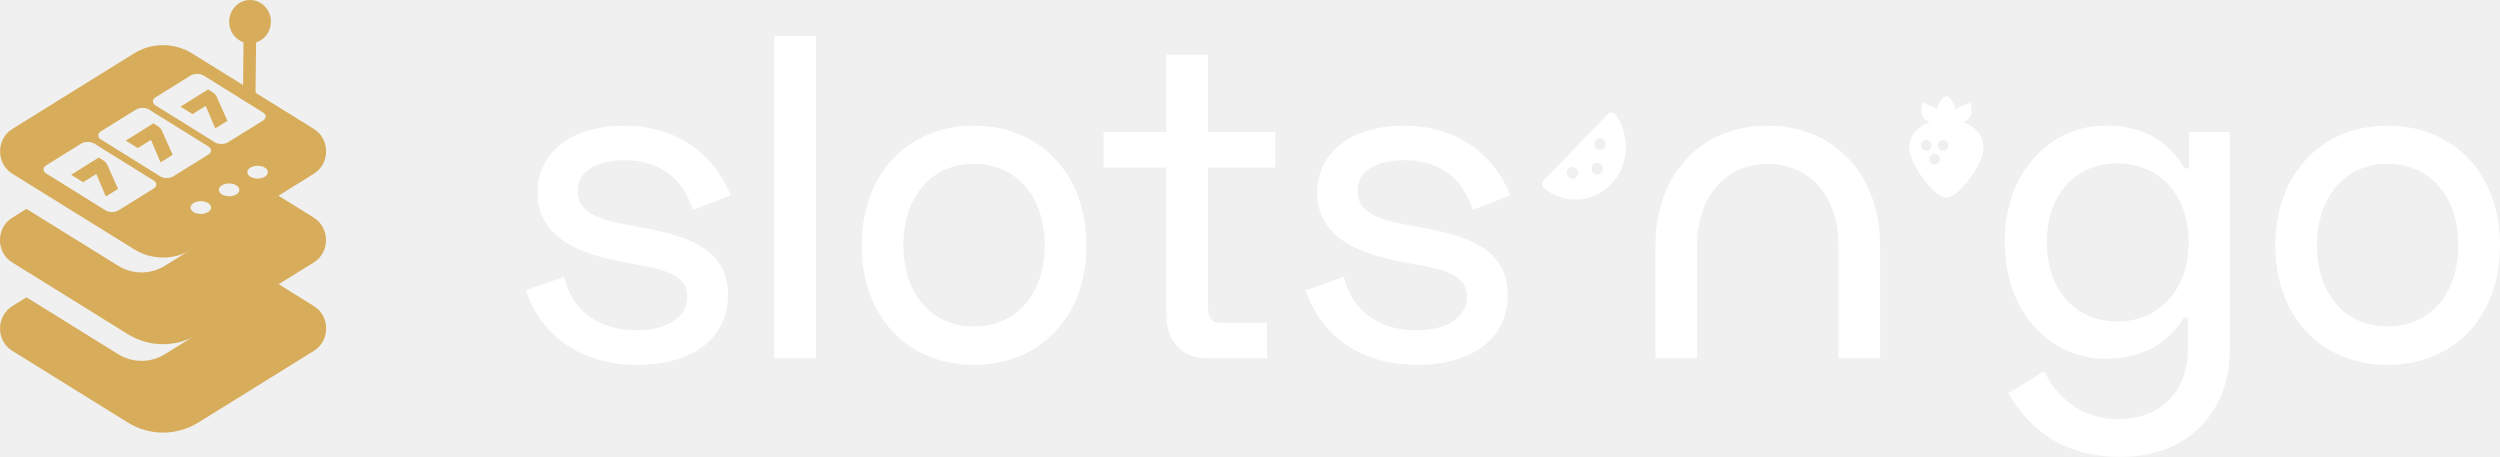
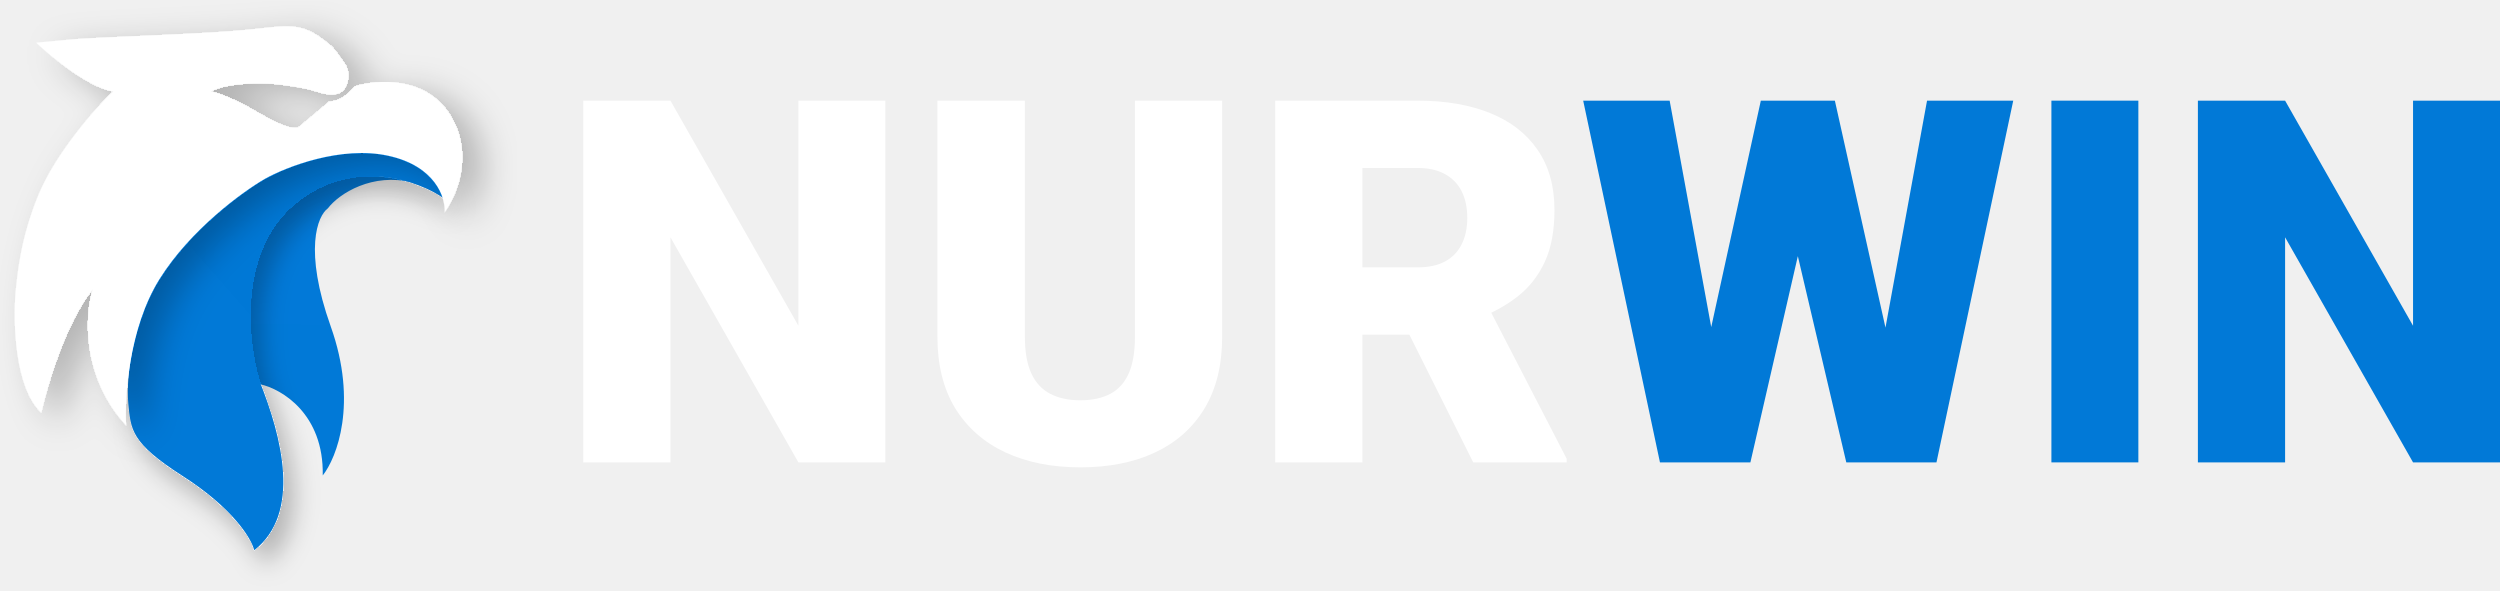
- <svg xmlns="http://www.w3.org/2000/svg" width="197" height="36" viewBox="0 0 197 36" fill="none">
-   <g id="logo" clip-path="url(#clip0_574_1199)">
-     <path id="Vector" d="M49.161 9.901C53.176 9.901 56.179 11.969 57.576 15.383L54.607 16.545C53.63 13.533 51.428 12.624 49.196 12.624C46.963 12.624 45.529 13.497 45.529 15.057C45.529 16.617 46.856 17.236 49.23 17.672L50.696 17.962C54.363 18.617 57.362 19.705 57.362 23.226C57.362 26.747 54.466 28.747 50.242 28.747C46.017 28.747 42.701 26.679 41.445 22.864L44.449 21.812C45.216 24.901 47.627 26.024 50.173 26.024C52.718 26.024 54.153 24.897 54.153 23.408C54.153 21.809 52.756 21.301 50.242 20.868L48.742 20.578C45.075 19.852 42.353 18.399 42.353 15.168C42.353 11.937 45.147 9.904 49.161 9.904V9.901Z" fill="white" />
-     <path id="Vector_2" d="M110.608 9.901C114.622 9.901 117.625 11.969 119.022 15.383L116.053 16.545C115.076 13.533 112.875 12.624 110.642 12.624C108.409 12.624 106.975 13.497 106.975 15.057C106.975 16.617 108.303 17.236 110.676 17.672L112.142 17.962C115.809 18.617 118.809 19.705 118.809 23.226C118.809 26.747 115.912 28.747 111.688 28.747C107.463 28.747 104.147 26.679 102.892 22.864L105.895 21.812C106.662 24.901 109.07 26.024 111.619 26.024C114.168 26.024 115.599 24.897 115.599 23.408C115.599 21.809 114.202 21.301 111.688 20.868L110.188 20.578C106.521 19.852 103.8 18.399 103.8 15.168C103.8 11.937 106.593 9.904 110.608 9.904V9.901Z" fill="white" />
-     <path id="Vector_3" d="M64.307 28.232H61.025V2.82H64.307V28.232Z" fill="white" />
-     <path id="Vector_4" d="M76.737 9.901C81.904 9.901 85.606 13.64 85.606 19.344C85.606 25.047 81.904 28.747 76.737 28.747C71.57 28.747 67.903 25.008 67.903 19.344C67.903 13.679 71.57 9.901 76.737 9.901ZM76.737 25.723C80.053 25.723 82.324 23.219 82.324 19.333C82.324 15.447 80.053 12.906 76.737 12.906C73.421 12.906 71.185 15.486 71.185 19.333C71.185 23.179 73.418 25.723 76.737 25.723Z" fill="white" />
-     <path id="Vector_5" d="M86.957 10.409H91.914V4.308H95.196V10.409H100.504V13.203H95.196V24.346C95.196 25.072 95.547 25.437 96.173 25.437H99.84V28.232H95.093C93.173 28.232 91.914 26.926 91.914 24.89V13.203H86.957V10.409Z" fill="white" />
-     <path id="Vector_6" d="M175.71 10.409V27.541C175.71 32.443 172.429 36.004 167.121 36.004C162.511 36.004 159.928 33.789 158.252 30.991L161.08 29.248C162.057 31.245 163.942 33.027 166.945 33.027C169.948 33.027 172.425 31.173 172.425 27.326V25.04H172.078C171.101 26.64 169.284 28.271 165.934 28.271C161.606 28.271 157.974 24.675 157.974 19.082C157.974 13.49 161.606 9.894 165.934 9.894C169.284 9.894 171.101 11.493 172.147 13.271H172.497V10.402H175.71V10.409ZM172.463 19.086C172.463 15.272 170.089 12.878 166.842 12.878C163.595 12.878 161.29 15.275 161.29 19.086C161.29 22.897 163.595 25.334 166.842 25.334C170.089 25.334 172.463 22.9 172.463 19.086Z" fill="white" />
-     <path id="Vector_7" d="M188.131 9.901C193.298 9.901 196.999 13.64 196.999 19.344C196.999 25.047 193.298 28.747 188.131 28.747C182.964 28.747 179.297 25.008 179.297 19.344C179.297 13.679 182.964 9.901 188.131 9.901ZM188.131 25.723C191.447 25.723 193.717 23.219 193.717 19.333C193.717 15.447 191.447 12.906 188.131 12.906C184.815 12.906 182.579 15.486 182.579 19.333C182.579 23.179 184.811 25.723 188.131 25.723Z" fill="white" />
-     <path id="Vector_8" d="M139.283 9.901C134.123 9.901 130.463 13.647 130.449 19.344V28.239H133.731V19.344C133.738 15.508 135.97 12.917 139.283 12.917C142.596 12.917 144.863 15.429 144.87 19.344V28.239H148.152V19.344C148.145 13.658 144.443 9.901 139.283 9.901Z" fill="white" />
-     <path id="Vector_9" d="M24.738 24.12L21.917 22.371L13 27.906C11.861 28.611 10.444 28.611 9.306 27.906L2.085 23.426L0.967 24.124C-0.32 24.922 -0.32 26.854 0.967 27.645L10.073 33.295C11.782 34.354 13.919 34.354 15.632 33.295L24.738 27.645C26.024 26.847 26.024 24.915 24.738 24.124V24.12Z" fill="#D7AD5C" />
-     <path id="Vector_10" d="M24.737 17.154L21.916 15.404L12.999 20.939C11.861 21.644 10.444 21.644 9.305 20.939L2.084 16.46L0.959 17.157C-0.324 17.955 -0.324 19.887 0.959 20.678L10.065 26.328C11.775 27.387 13.911 27.387 15.624 26.328L24.73 20.678C26.013 19.88 26.013 17.948 24.73 17.157H24.737V17.154Z" fill="#D7AD5C" />
-     <path id="Vector_11" d="M9.302 14.889L8.456 12.992C8.394 12.846 8.28 12.724 8.15 12.645L7.778 12.413L5.601 13.772L6.55 14.359L7.589 13.711L8.342 15.483L9.305 14.889H9.299H9.302Z" fill="#D7AD5C" />
-     <path id="Vector_12" d="M24.738 10.162L15.158 4.222C13.733 3.335 11.958 3.335 10.541 4.222L0.971 10.162C-0.316 10.96 -0.316 12.892 0.971 13.69L10.544 19.63C11.969 20.517 13.744 20.517 15.161 19.63L24.735 13.69C26.018 12.892 26.018 10.96 24.735 10.162H24.741H24.738ZM12.103 14.86L9.344 16.574C9.058 16.75 8.597 16.75 8.312 16.574L3.64 13.669C3.355 13.493 3.355 13.204 3.64 13.028L6.399 11.314C6.685 11.139 7.146 11.139 7.431 11.314L12.103 14.22C12.388 14.395 12.388 14.685 12.103 14.86ZM12.626 13.894L7.954 10.989C7.669 10.813 7.669 10.524 7.954 10.348L10.713 8.634C10.998 8.459 11.459 8.459 11.745 8.634L16.416 11.54C16.702 11.715 16.702 12.005 16.416 12.18L13.658 13.894C13.372 14.069 12.911 14.069 12.626 13.894ZM16.396 16.71C16.083 16.907 15.563 16.907 15.25 16.71C14.937 16.513 14.937 16.195 15.25 15.998C15.563 15.801 16.079 15.801 16.396 15.998C16.709 16.195 16.709 16.513 16.396 16.71ZM12.261 8.309C11.975 8.133 11.975 7.843 12.261 7.668L15.02 5.954C15.305 5.779 15.766 5.779 16.052 5.954L20.723 8.86C21.009 9.035 21.009 9.325 20.723 9.5L17.965 11.214C17.679 11.389 17.218 11.389 16.933 11.214L12.261 8.309ZM18.628 15.318C18.315 15.515 17.796 15.515 17.483 15.318C17.17 15.121 17.17 14.803 17.483 14.606C17.796 14.409 18.312 14.409 18.628 14.606C18.942 14.803 18.942 15.121 18.628 15.318ZM20.871 13.923C20.558 14.12 20.042 14.12 19.726 13.923C19.413 13.726 19.413 13.408 19.726 13.211C20.039 13.014 20.558 13.014 20.871 13.211C21.184 13.408 21.184 13.726 20.871 13.923Z" fill="#D7AD5C" />
-     <path id="Vector_13" d="M13.61 12.202L12.763 10.305C12.701 10.159 12.588 10.037 12.457 9.954L12.086 9.722L9.908 11.082L10.858 11.668L11.896 11.021L12.65 12.792L13.613 12.198H13.606L13.61 12.202Z" fill="#D7AD5C" />
-     <path id="Vector_14" d="M17.922 9.522L17.076 7.625C17.014 7.478 16.901 7.357 16.77 7.278L16.398 7.045L14.221 8.405L15.17 8.992L16.209 8.344L16.962 10.116L17.926 9.522H17.919H17.922Z" fill="#D7AD5C" />
-     <path id="Vector_15" d="M21.352 1.714C21.352 0.769 20.613 0 19.704 0C18.796 0 18.057 0.769 18.057 1.714C18.057 2.469 18.531 3.109 19.188 3.335L19.14 7.779H20.131L20.179 3.342C20.857 3.131 21.345 2.487 21.345 1.707L21.352 1.714Z" fill="#D7AD5C" />
-     <path id="Vector_16" d="M155.252 8.09C155.252 8.09 154.471 8.344 154.106 8.641C154.072 8.287 153.786 7.732 153.38 7.568C152.974 7.729 152.689 8.287 152.655 8.641C152.3 8.351 151.509 8.09 151.509 8.09C151.389 8.445 151.196 9.21 151.991 9.607C152.458 9.826 152.995 9.89 153.353 9.897H153.408C153.759 9.89 154.295 9.819 154.77 9.607C155.565 9.207 155.369 8.445 155.252 8.09Z" fill="white" />
-     <path id="Vector_17" d="M153.381 15.579C152.424 15.579 150.453 12.928 150.453 11.636C150.453 10.345 151.626 9.457 153.381 9.457C155.135 9.457 156.305 10.337 156.305 11.636C156.305 12.935 154.337 15.579 153.381 15.579ZM152.445 12.109C152.214 12.109 152.032 12.305 152.032 12.538C152.032 12.771 152.221 12.967 152.445 12.967C152.669 12.967 152.858 12.771 152.858 12.538C152.858 12.305 152.669 12.109 152.445 12.109ZM151.781 11.017C151.55 11.017 151.368 11.214 151.368 11.447C151.368 11.679 151.557 11.876 151.781 11.876C152.005 11.876 152.194 11.679 152.194 11.447C152.194 11.214 152.005 11.017 151.781 11.017ZM153.116 11.017C152.885 11.017 152.703 11.214 152.703 11.447C152.703 11.679 152.892 11.876 153.116 11.876C153.339 11.876 153.529 11.679 153.529 11.447C153.529 11.214 153.339 11.017 153.116 11.017Z" fill="white" />
-     <path id="Vector_18" d="M124.153 15.73C123.238 15.73 122.372 15.411 121.666 14.821C121.484 14.667 121.463 14.399 121.625 14.227L126.723 8.974C126.892 8.806 127.157 8.827 127.294 9.024C127.817 9.751 128.116 10.652 128.116 11.597C128.116 12.703 127.704 13.74 126.95 14.517C126.197 15.293 125.206 15.73 124.143 15.73H124.15H124.153ZM123.916 13.153C123.796 13.153 123.686 13.204 123.603 13.293C123.428 13.475 123.428 13.765 123.603 13.948C123.686 14.034 123.799 14.087 123.916 14.087C124.033 14.087 124.147 14.037 124.229 13.948C124.312 13.858 124.363 13.744 124.363 13.622C124.363 13.501 124.315 13.382 124.229 13.296C124.147 13.211 124.033 13.157 123.916 13.157V13.153ZM125.856 12.831C125.736 12.831 125.626 12.882 125.543 12.971C125.461 13.06 125.409 13.175 125.409 13.296C125.409 13.418 125.457 13.536 125.543 13.622C125.629 13.708 125.739 13.762 125.856 13.762C125.973 13.762 126.087 13.712 126.169 13.622C126.252 13.536 126.303 13.418 126.303 13.296C126.303 13.175 126.255 13.057 126.169 12.971C126.087 12.885 125.973 12.831 125.856 12.831ZM126.087 10.896C125.966 10.896 125.856 10.946 125.774 11.035C125.598 11.218 125.598 11.507 125.774 11.69C125.856 11.776 125.97 11.829 126.087 11.829C126.204 11.829 126.317 11.779 126.4 11.69C126.575 11.507 126.575 11.218 126.4 11.035C126.317 10.949 126.204 10.896 126.087 10.896Z" fill="white" />
+ <svg xmlns="http://www.w3.org/2000/svg" width="508" height="120" viewBox="0 0 508 120" fill="none">
+   <path d="M508 20.452V93.957H490.331L464.331 48.218V93.957H446.611V20.452H464.331L490.331 66.191V20.452H508Z" fill="#0179D7" />
+   <path d="M434.515 20.452V93.957H416.846V20.452H434.515Z" fill="#0179D7" />
+   <path d="M343.16 87.293L357.8 20.452H366.534L371.279 26.157L355.68 93.957H346.037L343.16 87.293ZM339.272 20.452L351.641 87.798L348.46 93.957H337.303L321.704 20.452H339.272ZM379.306 87.445L391.574 20.452H409.092L393.492 93.957H382.386L379.306 87.445ZM372.844 20.452L387.838 87.697L384.809 93.957H375.167L359.214 26.056L364.161 20.452H372.844Z" fill="#0179D7" />
+   <path d="M259.124 20.452H288.051C293.705 20.452 298.619 21.293 302.792 22.976C306.966 24.659 310.18 27.15 312.435 30.448C314.723 33.746 315.868 37.819 315.868 42.665C315.868 46.872 315.211 50.389 313.899 53.216C312.586 56.043 310.752 58.383 308.396 60.234C306.074 62.051 303.364 63.549 300.268 64.727L294.462 68.008H270.18L270.079 54.327H288.051C290.306 54.327 292.174 53.923 293.655 53.115C295.136 52.307 296.246 51.163 296.987 49.682C297.761 48.168 298.148 46.367 298.148 44.281C298.148 42.16 297.761 40.343 296.987 38.828C296.213 37.314 295.068 36.153 293.554 35.345C292.073 34.537 290.239 34.133 288.051 34.133H276.843V93.957H259.124V20.452ZM299.359 93.957L283.104 61.445L301.884 61.344L318.341 93.2V93.957H299.359Z" fill="white" />
+   <path d="M230.621 20.452H248.341V68.463C248.341 74.184 247.146 79.031 244.757 83.002C242.367 86.94 239.018 89.918 234.71 91.938C230.402 93.957 225.337 94.967 219.514 94.967C213.759 94.967 208.694 93.957 204.319 91.938C199.977 89.918 196.578 86.94 194.121 83.002C191.698 79.031 190.486 74.184 190.486 68.463V20.452H208.257V68.463C208.257 71.492 208.694 73.965 209.569 75.884C210.444 77.768 211.723 79.148 213.406 80.023C215.089 80.898 217.125 81.336 219.514 81.336C221.938 81.336 223.974 80.898 225.623 80.023C227.272 79.148 228.517 77.768 229.359 75.884C230.2 73.965 230.621 71.492 230.621 68.463V20.452Z" fill="white" />
+   <path d="M179.904 20.452V93.957H162.235L136.235 48.218V93.957H118.515V20.452H136.235L162.235 66.191V20.452H179.904Z" fill="white" />
+   <path d="M67.212 66.354C72.759 81.918 68.436 93.01 65.581 96.61C65.824 84.082 57.219 79.041 52.885 78.086C52.075 76.817 51.243 73.007 50.929 71.26C49.665 64.621 49.791 49.201 60.401 40.634C68.027 34.476 77.326 35.067 83.739 37.085C85.634 37.573 87.592 38.418 89.567 39.722C89.601 39.744 89.635 39.767 89.668 39.789C89.635 39.766 89.601 39.744 89.567 39.722C88.214 38.832 86.187 37.855 83.739 37.085C75.779 35.033 68.936 39.283 66.634 42.322C64.516 43.847 61.666 50.789 67.212 66.354Z" fill="url(#paint0_linear_272_1434)" />
+   <g filter="url(#filter0_d_272_1434)">
+     <path d="M60.013 41.327C71.708 31.721 85.318 36.83 90.191 40.311C87.685 31.957 76.11 29.841 69.41 30.885C67.844 31.059 62.294 30.999 53.66 35.062C44.784 39.239 35.909 49.681 32.341 56.468C27.555 64.299 25.467 75.786 26.076 82.051C26.584 87.269 26.598 89.987 37.04 96.67C47.482 103.352 51.137 109.548 51.659 111.81C61.266 104.292 57.315 88.838 52.703 77.352C50.267 69.346 48.318 50.934 60.013 41.327Z" fill="url(#paint1_linear_272_1434)" />
+   </g>
+   <g filter="url(#filter1_d_272_1434)">
+     <path d="M32.416 56.704C26.151 66.728 25.281 80.721 25.629 86.464C16.44 76.439 17.276 63.84 18.842 58.792C13.412 65.475 9.618 78.284 8.4 83.853C2.97 78.841 2.657 65.406 3.179 59.315C3.527 56.182 4.044 48.664 7.878 39.475C11.285 31.307 19.19 22.072 23.019 18.591C18.006 17.756 10.488 11.63 7.356 8.671L15.53 7.941C23.536 7.419 41.814 6.896 50.168 6.061C58.521 5.225 60.907 4.429 65.831 8.149C67.79 9.629 67.919 9.924 70.007 12.848C71.543 14.998 70.529 17.895 69.485 18.591C68.262 19.427 66.77 19.426 64.264 18.591C61.758 17.756 57.303 17.199 55.389 17.025C47.87 16.607 43.903 17.895 42.858 18.591C43.903 18.765 47.244 19.844 52.256 22.768C57.268 25.692 59.387 26.214 60.61 25.9L66.875 20.679C66.875 20.679 68.189 20.484 68.963 20.157C70.43 19.538 72.096 17.547 72.096 17.547C76.447 16.154 86.401 15.354 91.413 23.29C96.426 31.226 92.806 39.823 90.369 43.13C90.543 40.171 88.49 33.732 78.883 31.643C69.276 29.555 58.173 33.906 53.822 36.342C49.297 38.953 38.681 46.68 32.416 56.704Z" fill="white" />
  </g>
  <defs>
-     <clipPath id="clip0_574_1199">
-       <rect width="197" height="36" fill="white" />
-     </clipPath>
+     <filter id="filter0_d_272_1434" x="22.973" y="28.639" width="74.218" height="91.171" filterUnits="userSpaceOnUse" color-interpolation-filters="sRGB">
+       <feFlood flood-opacity="0" result="BackgroundImageFix" />
+       <feColorMatrix in="SourceAlpha" type="matrix" values="0 0 0 0 0 0 0 0 0 0 0 0 0 0 0 0 0 0 127 0" result="hardAlpha" />
+       <feOffset dx="2" dy="3" />
+       <feGaussianBlur stdDeviation="2.5" />
+       <feComposite in2="hardAlpha" operator="out" />
+       <feColorMatrix type="matrix" values="0 0 0 0 0 0 0 0 0 0 0 0 0 0 0 0 0 0 0.25 0" />
+       <feBlend mode="normal" in2="BackgroundImageFix" result="effect1_dropShadow_272_1434" />
+       <feBlend mode="normal" in="SourceGraphic" in2="effect1_dropShadow_272_1434" result="shape" />
+     </filter>
+     <filter id="filter1_d_272_1434" x="0" y="0.36" width="104.929" height="95.103" filterUnits="userSpaceOnUse" color-interpolation-filters="sRGB">
+       <feFlood flood-opacity="0" result="BackgroundImageFix" />
+       <feColorMatrix in="SourceAlpha" type="matrix" values="0 0 0 0 0 0 0 0 0 0 0 0 0 0 0 0 0 0 127 0" result="hardAlpha" />
+       <feOffset dx="4" dy="2" />
+       <feGaussianBlur stdDeviation="3.5" />
+       <feComposite in2="hardAlpha" operator="out" />
+       <feColorMatrix type="matrix" values="0 0 0 0 0 0 0 0 0 0 0 0 0 0 0 0 0 0 0.25 0" />
+       <feBlend mode="normal" in2="BackgroundImageFix" result="effect1_dropShadow_272_1434" />
+       <feBlend mode="normal" in="SourceGraphic" in2="effect1_dropShadow_272_1434" result="shape" />
+     </filter>
+     <linearGradient id="paint0_linear_272_1434" x1="69.561" y1="35.516" x2="68.375" y2="96.664" gradientUnits="userSpaceOnUse">
+       <stop stop-color="#0279D8" />
+       <stop offset="1" stop-color="#0179D7" />
+     </linearGradient>
+     <linearGradient id="paint1_linear_272_1434" x1="82.359" y1="30.913" x2="13.965" y2="90.954" gradientUnits="userSpaceOnUse">
+       <stop stop-color="#0078D6" />
+       <stop offset="1" stop-color="#0179D7" />
+     </linearGradient>
  </defs>
</svg>
